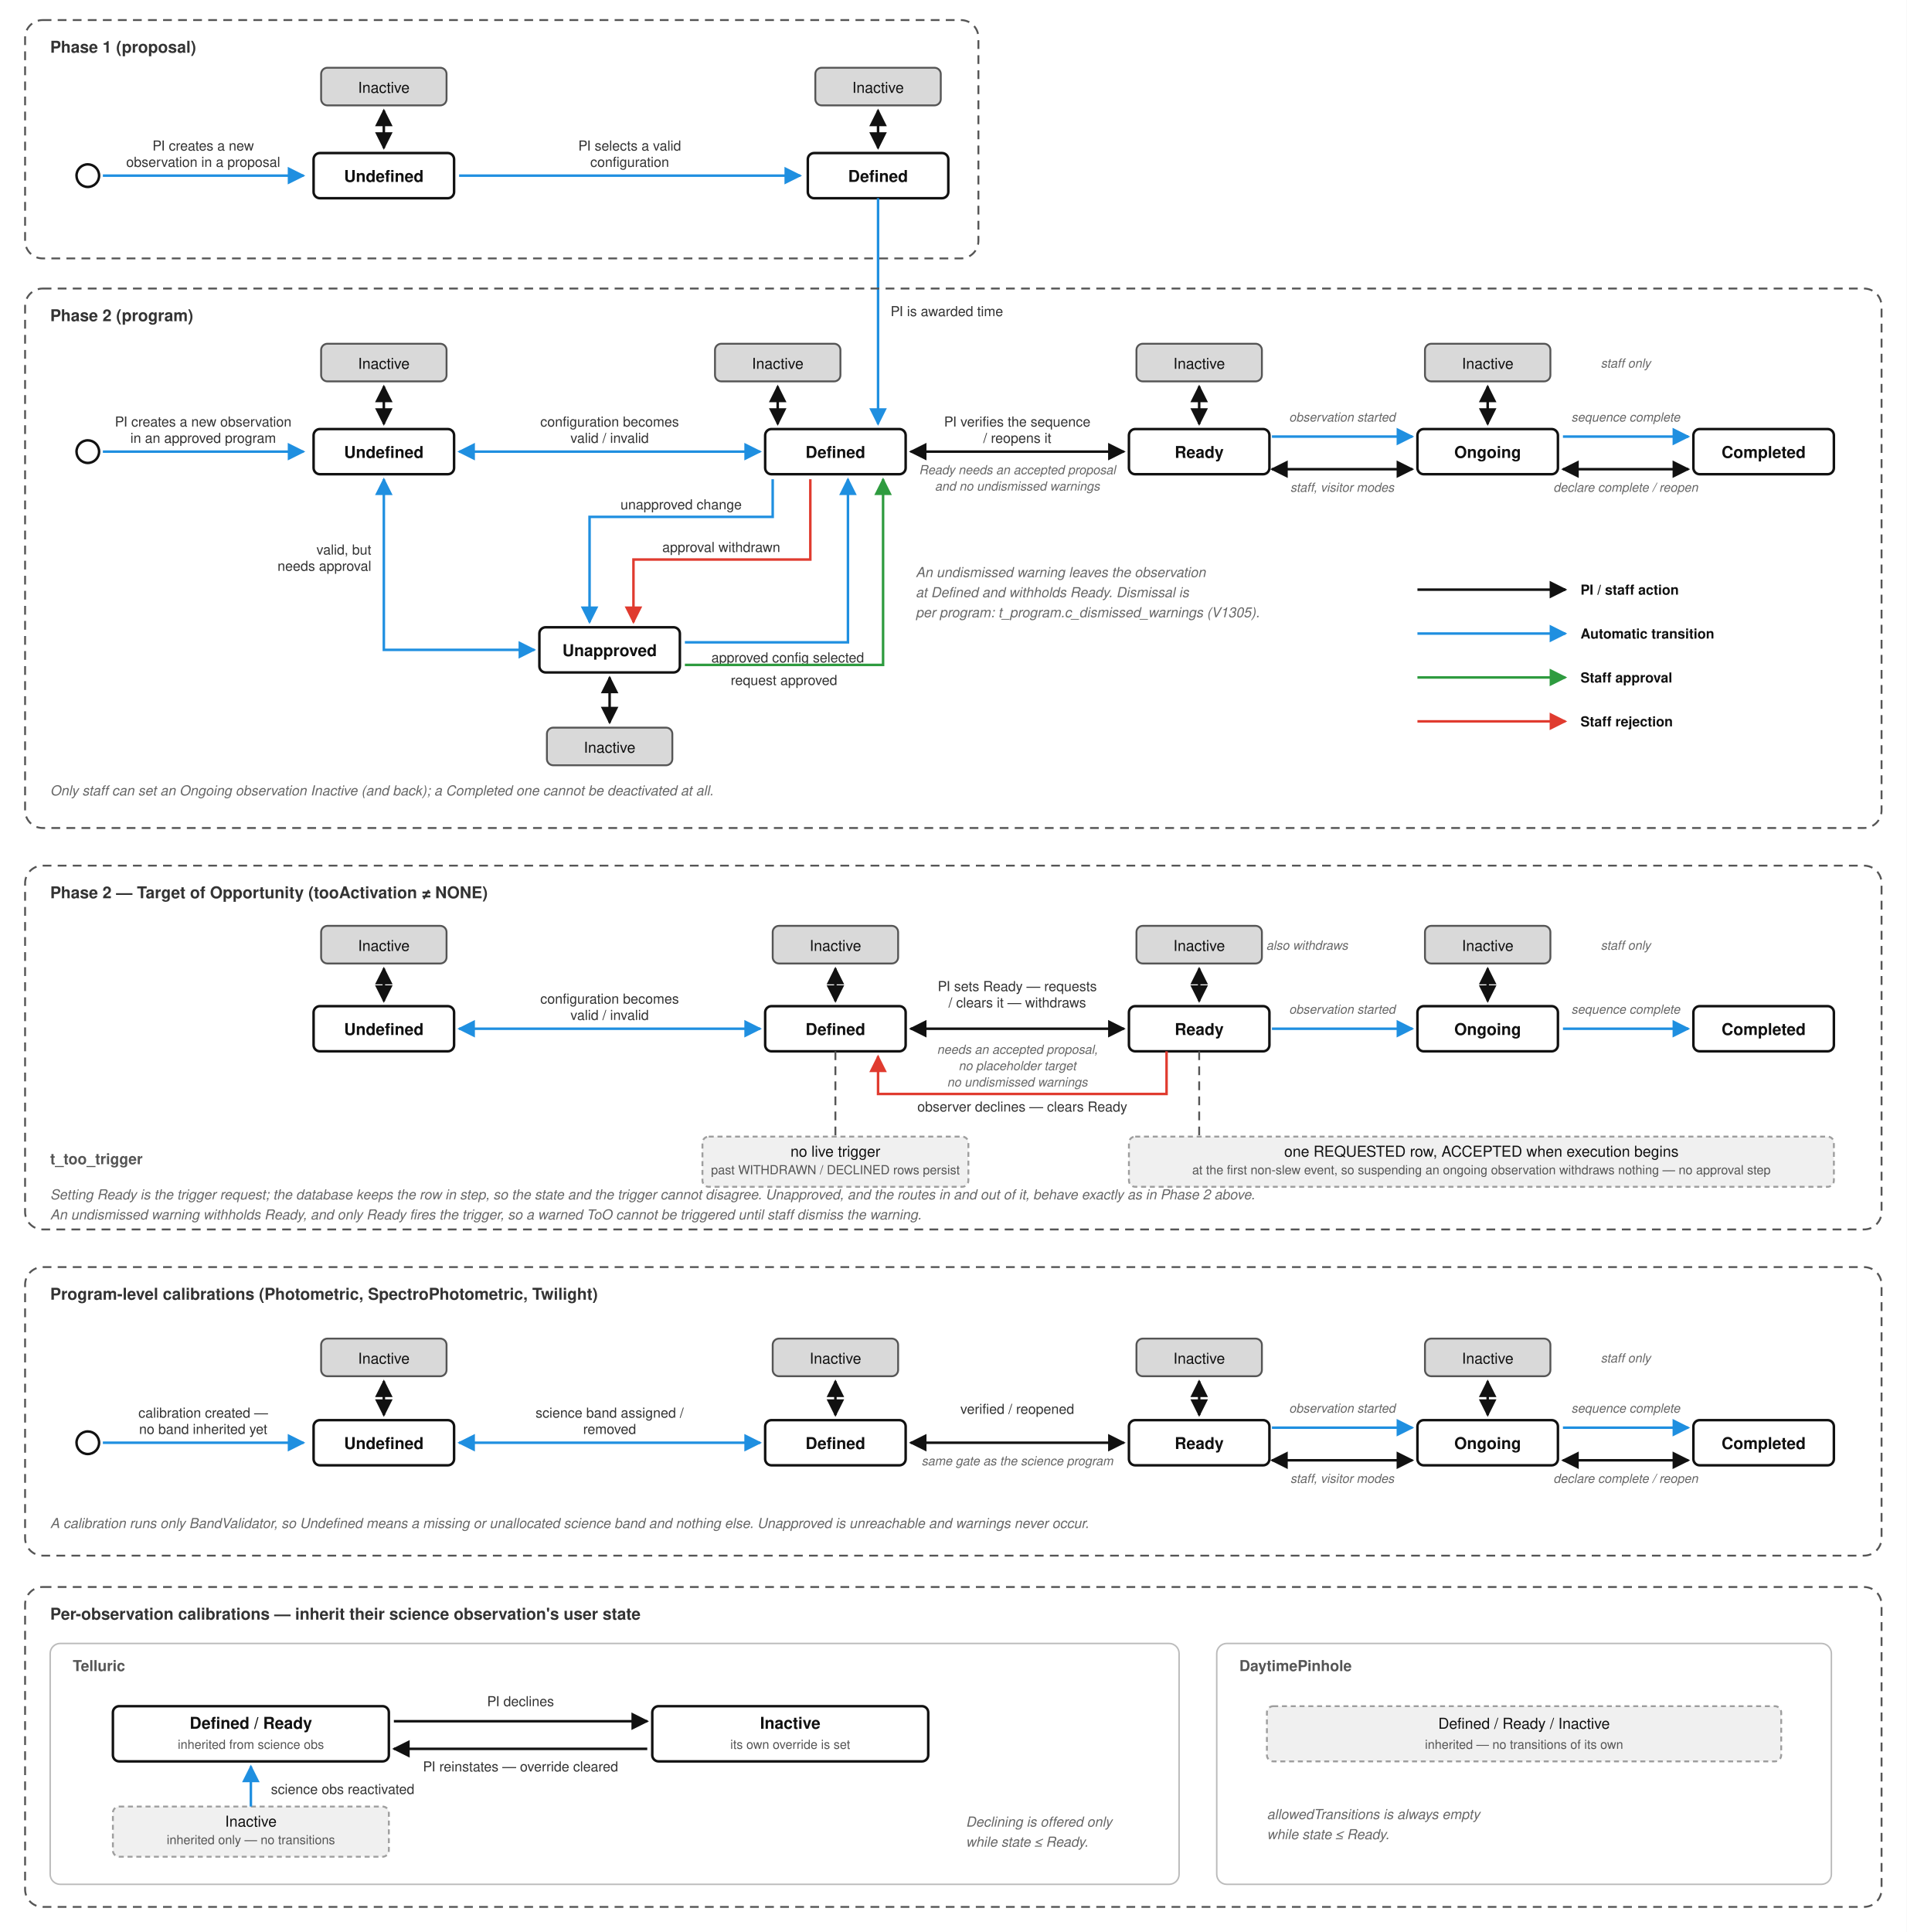
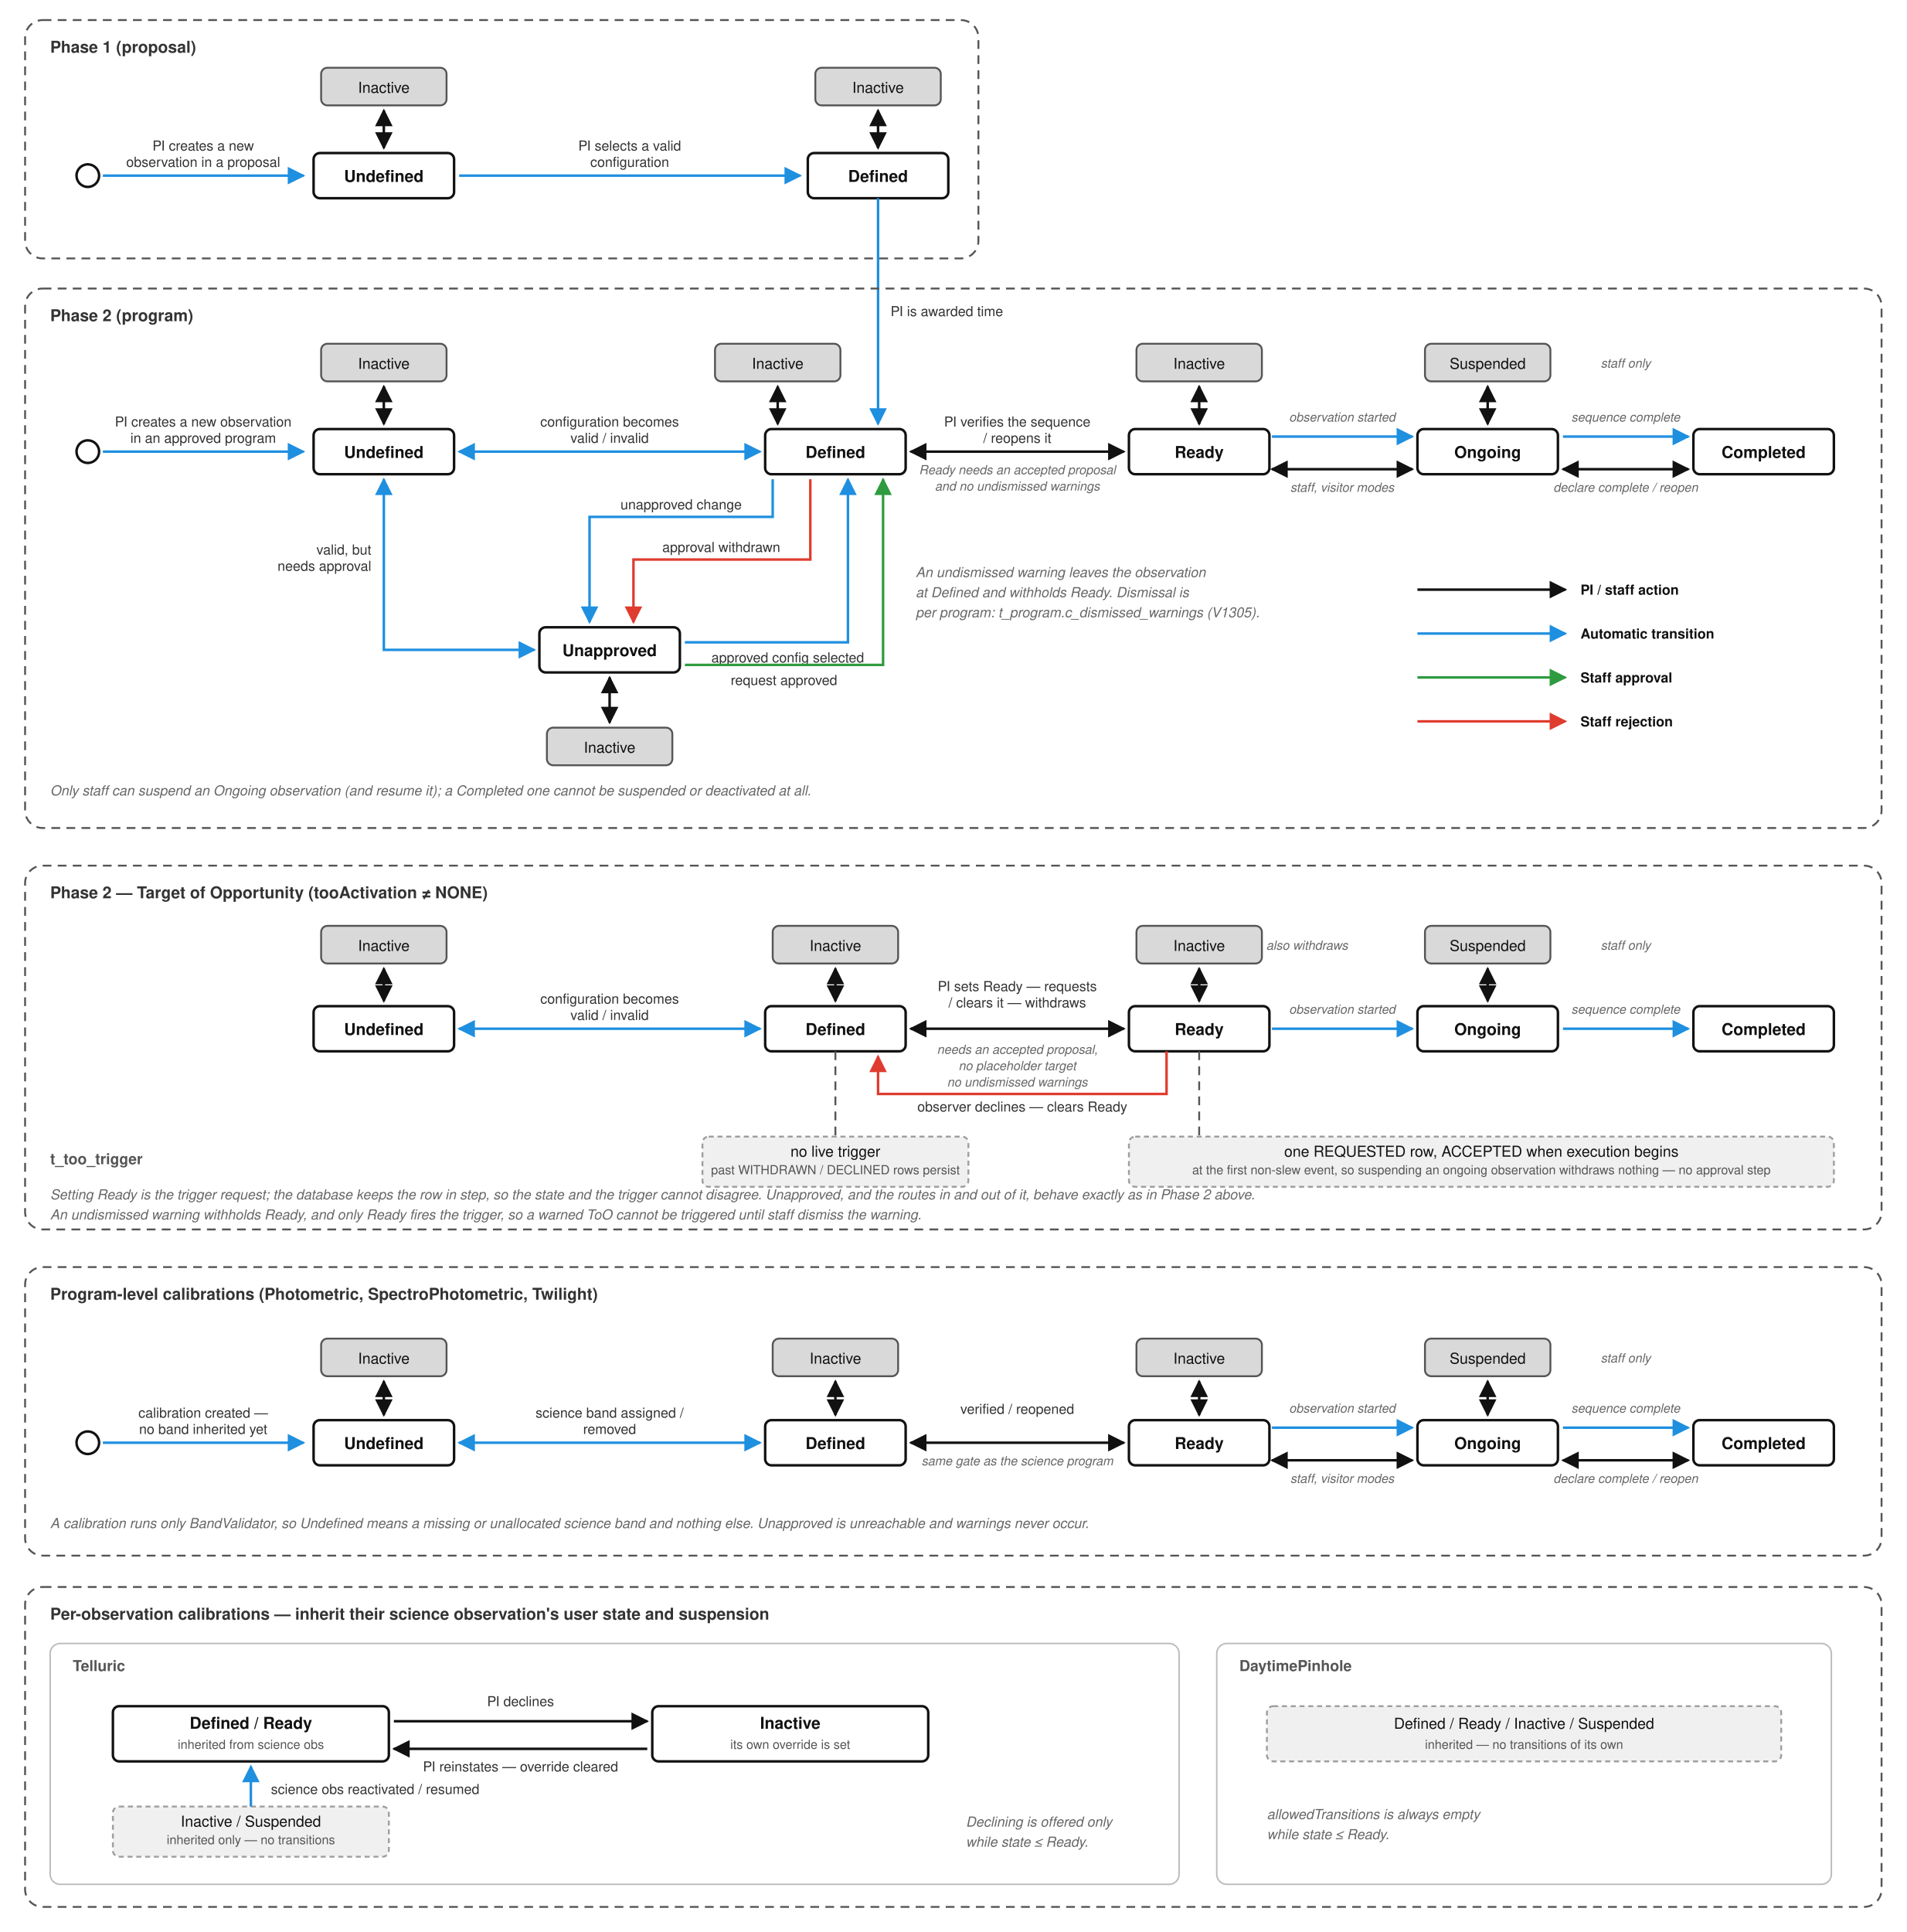
<svg xmlns="http://www.w3.org/2000/svg" viewBox="0 0 1520 1540" width="1520" height="1540" font-family="Helvetica, Arial, sans-serif">
  <defs>
    <marker id="ab-e" viewBox="0 0 10 10" refX="9" refY="5" markerWidth="7" markerHeight="7" orient="auto-start-reverse">
      <path d="M0,0 L10,5 L0,10 z" fill="#111111" />
    </marker>
    <marker id="ab-s" viewBox="0 0 10 10" refX="9" refY="5" markerWidth="7" markerHeight="7" orient="auto-start-reverse">
      <path d="M0,0 L10,5 L0,10 z" fill="#111111" />
    </marker>
    <marker id="au-e" viewBox="0 0 10 10" refX="9" refY="5" markerWidth="7" markerHeight="7" orient="auto-start-reverse">
      <path d="M0,0 L10,5 L0,10 z" fill="#1f8fe0" />
    </marker>
    <marker id="au-s" viewBox="0 0 10 10" refX="9" refY="5" markerWidth="7" markerHeight="7" orient="auto-start-reverse">
      <path d="M0,0 L10,5 L0,10 z" fill="#1f8fe0" />
    </marker>
    <marker id="ag-e" viewBox="0 0 10 10" refX="9" refY="5" markerWidth="7" markerHeight="7" orient="auto-start-reverse">
      <path d="M0,0 L10,5 L0,10 z" fill="#2e9b3f" />
    </marker>
    <marker id="ag-s" viewBox="0 0 10 10" refX="9" refY="5" markerWidth="7" markerHeight="7" orient="auto-start-reverse">
      <path d="M0,0 L10,5 L0,10 z" fill="#2e9b3f" />
    </marker>
    <marker id="ar-e" viewBox="0 0 10 10" refX="9" refY="5" markerWidth="7" markerHeight="7" orient="auto-start-reverse">
      <path d="M0,0 L10,5 L0,10 z" fill="#e03b2f" />
    </marker>
  </defs>
  <style>
    .box    { fill:#ffffff; stroke:#111111; stroke-width:2;   rx:5; }
    .inact  { fill:#d9d9d9; stroke:#555555; stroke-width:1.5; rx:5; }
    .locked { fill:#f0f0f0; stroke:#9e9e9e; stroke-width:1.5; stroke-dasharray:4 3; rx:5; }
    .st     { font-size:13px; fill:#111111; text-anchor:middle; font-weight:600; }
    .si     { font-size:12px; fill:#111111; text-anchor:middle; }
    .sub    { font-size:10px; fill:#555555; text-anchor:middle; }
    .el     { font-size:11px; fill:#333333; text-anchor:middle; }
    .els    { font-size:11px; fill:#333333; text-anchor:start; }
    .ele    { font-size:11px; fill:#333333; text-anchor:end; }
    .note   { font-size:10px; fill:#666666; font-style:italic; text-anchor:middle; }
    .phase  { font-size:13px; fill:#333333; font-weight:700; }
    .grp    { font-size:12px; fill:#555555; font-weight:700; }
    .leg    { font-size:11px; fill:#111111; font-weight:700; text-anchor:start; }
    .foot   { font-size:11px; fill:#666666; font-style:italic; text-anchor:start; }
    .black  { stroke:#111111; stroke-width:2; fill:none; }
    .blue   { stroke:#1f8fe0; stroke-width:2; fill:none; }
    .green  { stroke:#2e9b3f; stroke-width:2; fill:none; }
    .red    { stroke:#e03b2f; stroke-width:2; fill:none; }
    .cont   { fill:none; stroke:#555555; stroke-width:1.5; stroke-dasharray:7 5; }
    .grpbox { fill:none; stroke:#bbbbbb; stroke-width:1.2; }
  </style>
  <rect x="0" y="0" width="1520" height="1540" fill="#ffffff" />
  <rect class="cont" x="20" y="16" width="760" height="190" rx="14" />
  <text class="phase" x="40" y="42">Phase 1 (proposal)</text>
  <circle cx="70" cy="140" r="9" fill="#ffffff" stroke="#111111" stroke-width="2" />
  <line class="blue" x1="82" y1="140" x2="242" y2="140" marker-end="url(#au-e)" />
  <text class="el" x="162" y="120">PI creates a new</text>
  <text class="el" x="162" y="133">observation in a proposal</text>
  <rect class="inact" x="256" y="54" width="100" height="30" />
  <text class="si" x="306" y="74">Inactive</text>
  <line class="black" x1="306" y1="88" x2="306" y2="118" marker-end="url(#ab-e)" marker-start="url(#ab-s)" />
  <rect class="box" x="250" y="122" width="112" height="36" />
  <text class="st" x="306" y="145">Undefined</text>
  <line class="blue" x1="366" y1="140" x2="638" y2="140" marker-end="url(#au-e)" />
  <text class="el" x="502" y="120">PI selects a valid</text>
  <text class="el" x="502" y="133">configuration</text>
  <rect class="inact" x="650" y="54" width="100" height="30" />
  <text class="si" x="700" y="74">Inactive</text>
  <line class="black" x1="700" y1="88" x2="700" y2="118" marker-end="url(#ab-e)" marker-start="url(#ab-s)" />
  <rect class="box" x="644" y="122" width="112" height="36" />
  <text class="st" x="700" y="145">Defined</text>
  <line class="blue" x1="700" y1="158" x2="700" y2="338" marker-end="url(#au-e)" />
  <text class="els" x="710" y="252">PI is awarded time</text>
  <rect class="cont" x="20" y="230" width="1480" height="430" rx="14" />
  <text class="phase" x="40" y="256">Phase 2 (program)</text>
  <circle cx="70" cy="360" r="9" fill="#ffffff" stroke="#111111" stroke-width="2" />
  <line class="blue" x1="82" y1="360" x2="242" y2="360" marker-end="url(#au-e)" />
  <text class="el" x="162" y="340">PI creates a new observation</text>
  <text class="el" x="162" y="353">in an approved program</text>
  <rect class="inact" x="256" y="274" width="100" height="30" />
  <text class="si" x="306" y="294">Inactive</text>
  <line class="black" x1="306" y1="308" x2="306" y2="338" marker-end="url(#ab-e)" marker-start="url(#ab-s)" />
  <rect class="box" x="250" y="342" width="112" height="36" />
  <text class="st" x="306" y="365">Undefined</text>
  <line class="blue" x1="366" y1="360" x2="606" y2="360" marker-end="url(#au-e)" marker-start="url(#au-s)" />
  <text class="el" x="486" y="340">configuration becomes</text>
  <text class="el" x="486" y="353">valid / invalid</text>
  <rect class="inact" x="570" y="274" width="100" height="30" />
  <text class="si" x="620" y="294">Inactive</text>
  <line class="black" x1="620" y1="308" x2="620" y2="338" marker-end="url(#ab-e)" marker-start="url(#ab-s)" />
  <rect class="box" x="610" y="342" width="112" height="36" />
  <text class="st" x="666" y="365">Defined</text>
  <path class="blue" d="M306,382 L306,518 L426,518" marker-end="url(#au-e)" marker-start="url(#au-s)" />
  <text class="ele" x="296" y="442">valid, but</text>
  <text class="ele" x="296" y="455">needs approval</text>
  <rect class="box" x="430" y="500" width="112" height="36" />
  <text class="st" x="486" y="523">Unapproved</text>
  <line class="black" x1="486" y1="540" x2="486" y2="576" marker-end="url(#ab-e)" marker-start="url(#ab-s)" />
  <rect class="inact" x="436" y="580" width="100" height="30" />
  <text class="si" x="486" y="600">Inactive</text>
  <path class="blue" d="M616,382 L616,412 L470,412 L470,496" marker-end="url(#au-e)" />
  <text class="el" x="543" y="406">unapproved change</text>
  <path class="red" d="M646,382 L646,446 L505,446 L505,496" marker-end="url(#ar-e)" />
  <text class="el" x="575" y="440">approval withdrawn</text>
  <path class="blue" d="M546,512 L676,512 L676,382" marker-end="url(#au-e)" />
  <text class="el" x="628" y="528">approved config selected</text>
  <path class="green" d="M546,530 L704,530 L704,382" marker-end="url(#ag-e)" />
  <text class="el" x="625" y="546">request approved</text>
  <line class="black" x1="726" y1="360" x2="896" y2="360" marker-end="url(#ab-e)" marker-start="url(#ab-s)" />
  <text class="el" x="811" y="340">PI verifies the sequence</text>
  <text class="el" x="811" y="353">/ reopens it</text>
  <text class="note" x="811" y="378">Ready needs an accepted proposal</text>
  <text class="note" x="811" y="391">and no undismissed warnings</text>
  <rect class="inact" x="906" y="274" width="100" height="30" />
  <text class="si" x="956" y="294">Inactive</text>
  <line class="black" x1="956" y1="308" x2="956" y2="338" marker-end="url(#ab-e)" marker-start="url(#ab-s)" />
  <rect class="box" x="900" y="342" width="112" height="36" />
  <text class="st" x="956" y="365">Ready</text>
  <line class="blue" x1="1014" y1="348" x2="1126" y2="348" marker-end="url(#au-e)" />
  <text class="note" x="1070" y="336">observation started</text>
  <line class="black" x1="1014" y1="374" x2="1126" y2="374" marker-end="url(#ab-e)" marker-start="url(#ab-s)" />
  <text class="note" x="1070" y="392">staff, visitor modes</text>
  <rect class="box" x="1130" y="342" width="112" height="36" />
  <text class="st" x="1186" y="365">Ongoing</text>
  <rect class="inact" x="1136" y="274" width="100" height="30" />
-   <text class="si" x="1186" y="294">Inactive</text>
+   <text class="si" x="1186" y="294">Suspended</text>
  <line class="black" x1="1186" y1="308" x2="1186" y2="338" marker-end="url(#ab-e)" marker-start="url(#ab-s)" />
  <text class="note" x="1296" y="293">staff only</text>
  <line class="blue" x1="1246" y1="348" x2="1346" y2="348" marker-end="url(#au-e)" />
  <text class="note" x="1296" y="336">sequence complete</text>
  <line class="black" x1="1246" y1="374" x2="1346" y2="374" marker-end="url(#ab-e)" marker-start="url(#ab-s)" />
  <text class="note" x="1296" y="392">declare complete / reopen</text>
  <rect class="box" x="1350" y="342" width="112" height="36" />
  <text class="st" x="1406" y="365">Completed</text>
  <text class="foot" x="730" y="460">An undismissed warning leaves the observation</text>
  <text class="foot" x="730" y="476">at Defined and withholds Ready. Dismissal is</text>
  <text class="foot" x="730" y="492">per program: t_program.c_dismissed_warnings (V1305).</text>
  <line class="black" x1="1130" y1="470" x2="1248" y2="470" marker-end="url(#ab-e)" />
  <text class="leg" x="1260" y="474">PI / staff action</text>
  <line class="blue" x1="1130" y1="505" x2="1248" y2="505" marker-end="url(#au-e)" />
  <text class="leg" x="1260" y="509">Automatic transition</text>
  <line class="green" x1="1130" y1="540" x2="1248" y2="540" marker-end="url(#ag-e)" />
  <text class="leg" x="1260" y="544">Staff approval</text>
  <line class="red" x1="1130" y1="575" x2="1248" y2="575" marker-end="url(#ar-e)" />
  <text class="leg" x="1260" y="579">Staff rejection</text>
-   <text class="foot" x="40" y="634">Only staff can set an Ongoing observation Inactive (and back); a Completed one cannot be deactivated at all.</text>
+   <text class="foot" x="40" y="634">Only staff can suspend an Ongoing observation (and resume it); a Completed one cannot be suspended or deactivated at all.</text>
  <rect class="cont" x="20" y="690" width="1480" height="290" rx="14" />
  <text class="phase" x="40" y="716">Phase 2 — Target of Opportunity (tooActivation ≠ NONE)</text>
  <rect class="inact" x="256" y="738" width="100" height="30" />
  <text class="si" x="306" y="758">Inactive</text>
  <line class="black" x1="306" y1="772" x2="306" y2="798" marker-end="url(#ab-e)" marker-start="url(#ab-s)" />
  <rect class="box" x="250" y="802" width="112" height="36" />
  <text class="st" x="306" y="825">Undefined</text>
  <line class="blue" x1="366" y1="820" x2="606" y2="820" marker-end="url(#au-e)" marker-start="url(#au-s)" />
  <text class="el" x="486" y="800">configuration becomes</text>
  <text class="el" x="486" y="813">valid / invalid</text>
  <rect class="inact" x="616" y="738" width="100" height="30" />
  <text class="si" x="666" y="758">Inactive</text>
  <line class="black" x1="666" y1="772" x2="666" y2="798" marker-end="url(#ab-e)" marker-start="url(#ab-s)" />
  <rect class="box" x="610" y="802" width="112" height="36" />
  <text class="st" x="666" y="825">Defined</text>
  <line class="black" x1="726" y1="820" x2="896" y2="820" marker-end="url(#ab-e)" marker-start="url(#ab-s)" />
  <text class="el" x="811" y="790">PI sets Ready — requests</text>
  <text class="el" x="811" y="803">/ clears it — withdraws</text>
  <text class="note" x="811" y="840">needs an accepted proposal,</text>
  <text class="note" x="811" y="853">no placeholder target</text>
  <text class="note" x="811" y="866">no undismissed warnings</text>
  <rect class="inact" x="906" y="738" width="100" height="30" />
  <text class="si" x="956" y="758">Inactive</text>
  <line class="black" x1="956" y1="772" x2="956" y2="798" marker-end="url(#ab-e)" marker-start="url(#ab-s)" />
  <text class="note" x="1042" y="757">also withdraws</text>
  <rect class="box" x="900" y="802" width="112" height="36" />
  <text class="st" x="956" y="825">Ready</text>
  <line class="blue" x1="1014" y1="820" x2="1126" y2="820" marker-end="url(#au-e)" />
  <text class="note" x="1070" y="808">observation started</text>
  <rect class="box" x="1130" y="802" width="112" height="36" />
  <text class="st" x="1186" y="825">Ongoing</text>
  <rect class="inact" x="1136" y="738" width="100" height="30" />
-   <text class="si" x="1186" y="758">Inactive</text>
+   <text class="si" x="1186" y="758">Suspended</text>
  <line class="black" x1="1186" y1="772" x2="1186" y2="798" marker-end="url(#ab-e)" marker-start="url(#ab-s)" />
  <text class="note" x="1296" y="757">staff only</text>
  <line class="blue" x1="1246" y1="820" x2="1346" y2="820" marker-end="url(#au-e)" />
  <text class="note" x="1296" y="808">sequence complete</text>
  <rect class="box" x="1350" y="802" width="112" height="36" />
  <text class="st" x="1406" y="825">Completed</text>
  <path class="red" d="M930,838 L930,872 L700,872 L700,842" marker-end="url(#ar-e)" />
  <text class="el" x="815" y="886">observer declines — clears Ready</text>
  <text class="grp" x="40" y="928">t_too_trigger</text>
  <line class="cont" x1="666" y1="838" x2="666" y2="906" />
  <line class="cont" x1="956" y1="838" x2="956" y2="906" />
  <rect class="locked" x="560" y="906" width="212" height="40" />
  <text class="si" x="666" y="922">no live trigger</text>
  <text class="sub" x="666" y="936">past WITHDRAWN / DECLINED rows persist</text>
  <rect class="locked" x="900" y="906" width="562" height="40" />
  <text class="si" x="1181" y="922">one REQUESTED row, ACCEPTED when execution begins</text>
  <text class="sub" x="1181" y="936">at the first non-slew event, so suspending an ongoing observation withdraws nothing — no approval step</text>
  <text class="foot" x="40" y="956">Setting Ready is the trigger request; the database keeps the row in step, so the state and the trigger cannot disagree. Unapproved, and the routes in and out of it, behave exactly as in Phase 2 above.</text>
  <text class="foot" x="40" y="972">An undismissed warning withholds Ready, and only Ready fires the trigger, so a warned ToO cannot be triggered until staff dismiss the warning.</text>
  <rect class="cont" x="20" y="1010" width="1480" height="230" rx="14" />
  <text class="phase" x="40" y="1036">Program-level calibrations (Photometric, SpectroPhotometric, Twilight)</text>
  <circle cx="70" cy="1150" r="9" fill="#ffffff" stroke="#111111" stroke-width="2" />
  <line class="blue" x1="82" y1="1150" x2="242" y2="1150" marker-end="url(#au-e)" />
  <text class="el" x="162" y="1130">calibration created —</text>
  <text class="el" x="162" y="1143">no band inherited yet</text>
  <rect class="inact" x="256" y="1067" width="100" height="30" />
  <text class="si" x="306" y="1087">Inactive</text>
  <line class="black" x1="306" y1="1101" x2="306" y2="1128" marker-end="url(#ab-e)" marker-start="url(#ab-s)" />
  <rect class="box" x="250" y="1132" width="112" height="36" />
  <text class="st" x="306" y="1155">Undefined</text>
  <line class="blue" x1="366" y1="1150" x2="606" y2="1150" marker-end="url(#au-e)" marker-start="url(#au-s)" />
  <text class="el" x="486" y="1130">science band assigned /</text>
  <text class="el" x="486" y="1143">removed</text>
  <rect class="inact" x="616" y="1067" width="100" height="30" />
  <text class="si" x="666" y="1087">Inactive</text>
  <line class="black" x1="666" y1="1101" x2="666" y2="1128" marker-end="url(#ab-e)" marker-start="url(#ab-s)" />
  <rect class="box" x="610" y="1132" width="112" height="36" />
  <text class="st" x="666" y="1155">Defined</text>
  <line class="black" x1="726" y1="1150" x2="896" y2="1150" marker-end="url(#ab-e)" marker-start="url(#ab-s)" />
  <text class="el" x="811" y="1127">verified / reopened</text>
  <text class="note" x="811" y="1168">same gate as the science program</text>
  <rect class="inact" x="906" y="1067" width="100" height="30" />
  <text class="si" x="956" y="1087">Inactive</text>
  <line class="black" x1="956" y1="1101" x2="956" y2="1128" marker-end="url(#ab-e)" marker-start="url(#ab-s)" />
  <rect class="box" x="900" y="1132" width="112" height="36" />
  <text class="st" x="956" y="1155">Ready</text>
  <line class="blue" x1="1014" y1="1138" x2="1126" y2="1138" marker-end="url(#au-e)" />
  <text class="note" x="1070" y="1126">observation started</text>
  <line class="black" x1="1014" y1="1164" x2="1126" y2="1164" marker-end="url(#ab-e)" marker-start="url(#ab-s)" />
  <text class="note" x="1070" y="1182">staff, visitor modes</text>
  <rect class="box" x="1130" y="1132" width="112" height="36" />
  <text class="st" x="1186" y="1155">Ongoing</text>
  <rect class="inact" x="1136" y="1067" width="100" height="30" />
-   <text class="si" x="1186" y="1087">Inactive</text>
+   <text class="si" x="1186" y="1087">Suspended</text>
  <line class="black" x1="1186" y1="1101" x2="1186" y2="1128" marker-end="url(#ab-e)" marker-start="url(#ab-s)" />
  <text class="note" x="1296" y="1086">staff only</text>
  <line class="blue" x1="1246" y1="1138" x2="1346" y2="1138" marker-end="url(#au-e)" />
  <text class="note" x="1296" y="1126">sequence complete</text>
  <line class="black" x1="1246" y1="1164" x2="1346" y2="1164" marker-end="url(#ab-e)" marker-start="url(#ab-s)" />
  <text class="note" x="1296" y="1182">declare complete / reopen</text>
  <rect class="box" x="1350" y="1132" width="112" height="36" />
  <text class="st" x="1406" y="1155">Completed</text>
  <text class="foot" x="40" y="1218">A calibration runs only BandValidator, so Undefined means a missing or unallocated science band and nothing else. Unapproved is unreachable and warnings never occur.</text>
  <rect class="cont" x="20" y="1265" width="1480" height="255" rx="14" />
-   <text class="phase" x="40" y="1291">Per-observation calibrations — inherit their science observation's user state</text>
+   <text class="phase" x="40" y="1291">Per-observation calibrations — inherit their science observation's user state and suspension</text>
  <rect class="grpbox" x="40" y="1310" width="900" height="192" rx="8" />
  <text class="grp" x="58" y="1332">Telluric</text>
  <rect class="box" x="90" y="1360" width="220" height="44" />
  <text class="st" x="200" y="1378">Defined / Ready</text>
  <text class="sub" x="200" y="1394">inherited from science obs</text>
  <line class="black" x1="314" y1="1372" x2="516" y2="1372" marker-end="url(#ab-e)" />
  <text class="el" x="415" y="1360">PI declines</text>
  <line class="black" x1="516" y1="1394" x2="314" y2="1394" marker-end="url(#ab-e)" />
  <text class="el" x="415" y="1412">PI reinstates — override cleared</text>
  <rect class="box" x="520" y="1360" width="220" height="44" />
  <text class="st" x="630" y="1378">Inactive</text>
  <text class="sub" x="630" y="1394">its own override is set</text>
  <rect class="locked" x="90" y="1440" width="220" height="40" />
-   <text class="si" x="200" y="1456">Inactive</text>
+   <text class="si" x="200" y="1456">Inactive / Suspended</text>
  <text class="sub" x="200" y="1470">inherited only — no transitions</text>
  <line class="blue" x1="200" y1="1440" x2="200" y2="1408" marker-end="url(#au-e)" />
-   <text class="els" x="216" y="1430">science obs reactivated</text>
+   <text class="els" x="216" y="1430">science obs reactivated / resumed</text>
  <text class="foot" x="770" y="1456">Declining is offered only</text>
  <text class="foot" x="770" y="1472">while state ≤ Ready.</text>
  <rect class="grpbox" x="970" y="1310" width="490" height="192" rx="8" />
  <text class="grp" x="988" y="1332">DaytimePinhole</text>
  <rect class="locked" x="1010" y="1360" width="410" height="44" />
-   <text class="si" x="1215" y="1378">Defined / Ready / Inactive</text>
+   <text class="si" x="1215" y="1378">Defined / Ready / Inactive / Suspended</text>
  <text class="sub" x="1215" y="1394">inherited — no transitions of its own</text>
  <text class="foot" x="1010" y="1450">allowedTransitions is always empty</text>
  <text class="foot" x="1010" y="1466">while state ≤ Ready.</text>
</svg>
